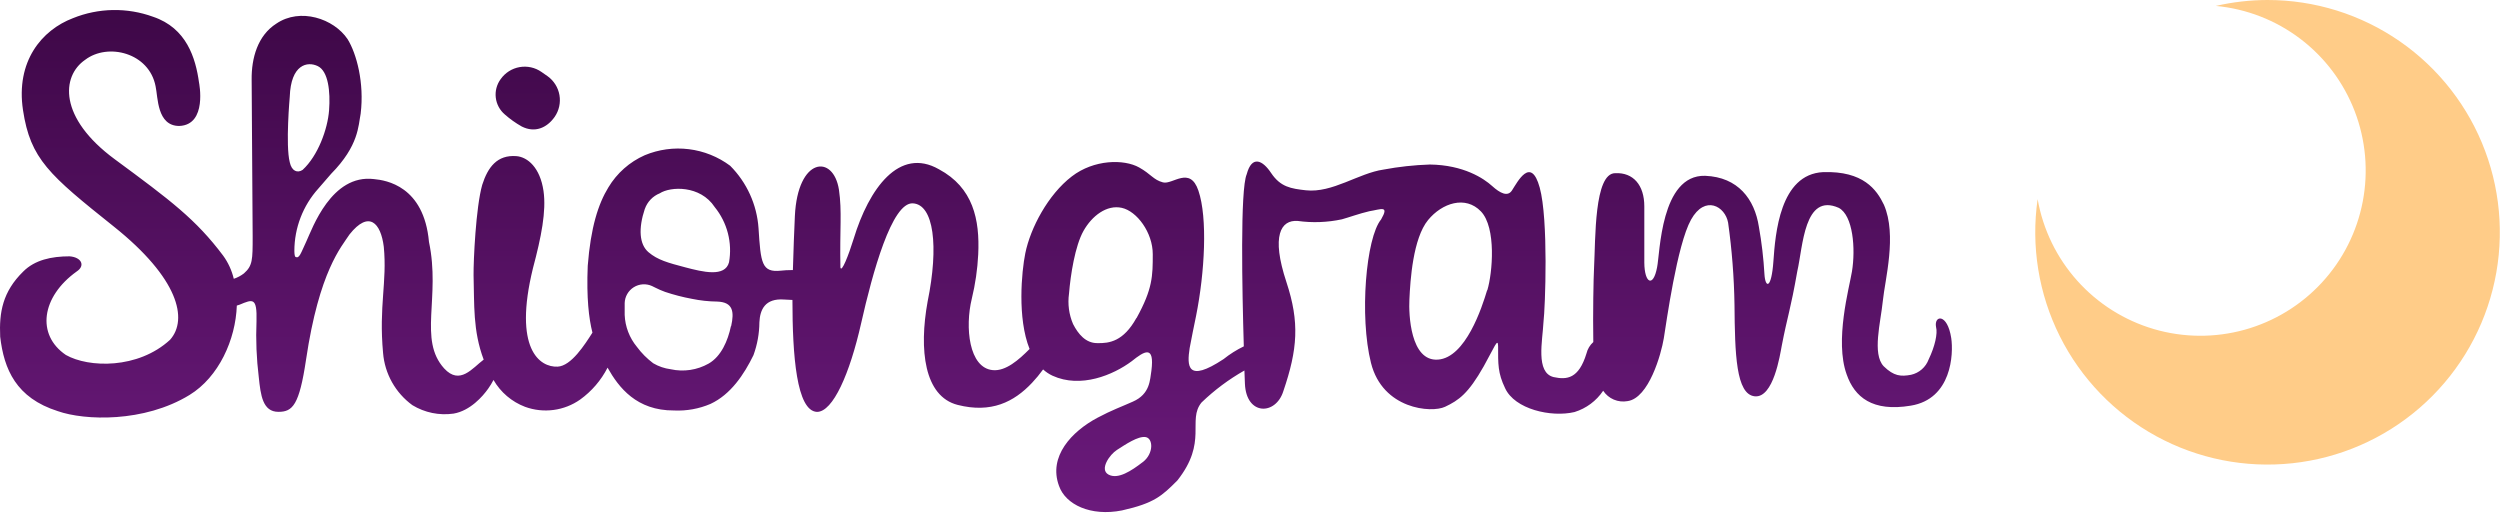
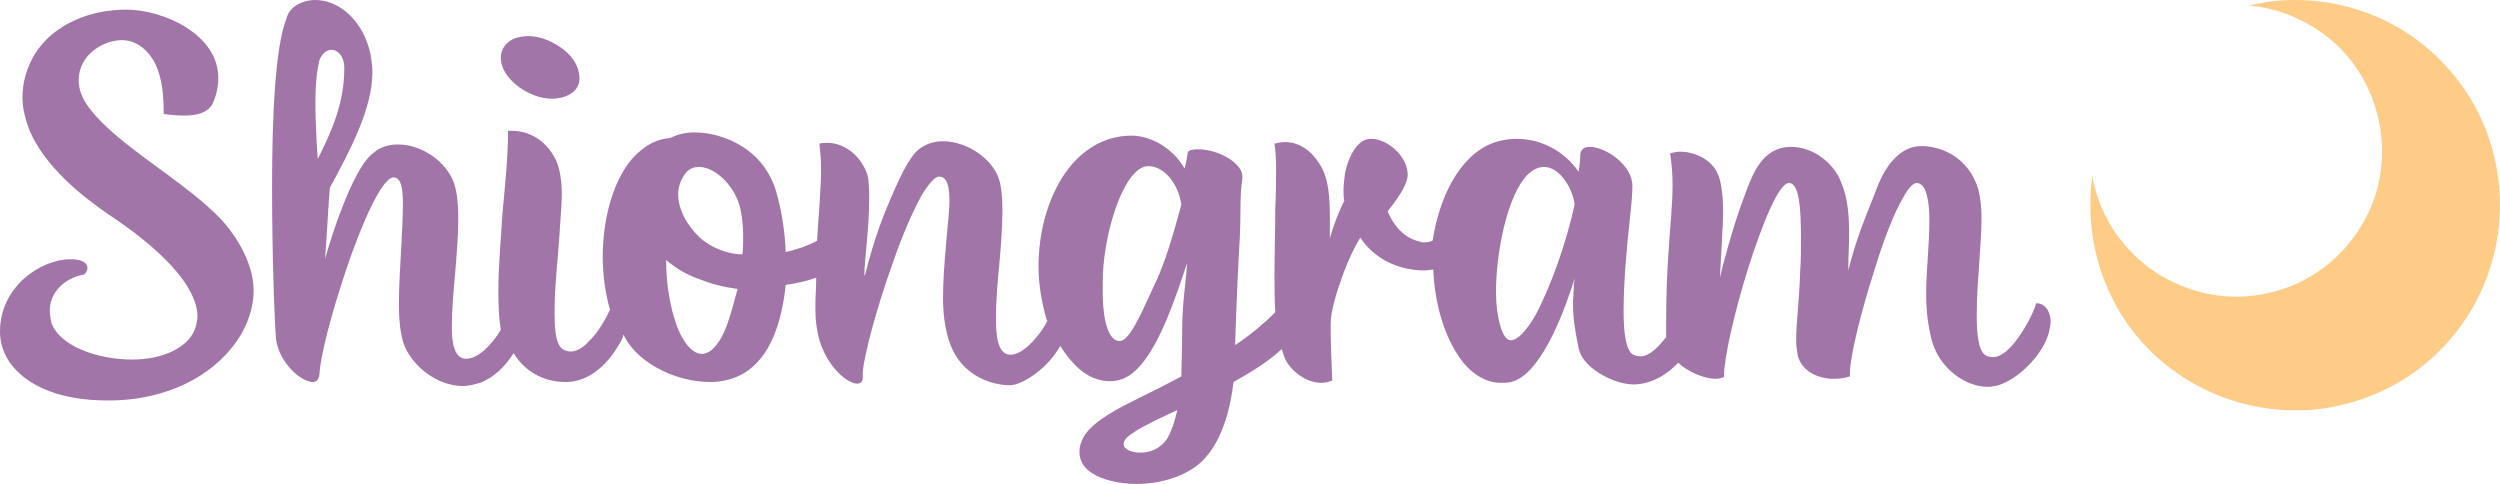
- <svg xmlns="http://www.w3.org/2000/svg" width="494" height="102" viewBox="0 0 494 102" fill="none">
-   <path d="M103.106 25C105.656 26.29 108.036 25.32 109.606 23.09C110.471 21.835 110.809 20.291 110.547 18.789C110.285 17.288 109.445 15.949 108.206 15.06L106.986 14.21C105.729 13.336 104.177 12.995 102.669 13.261C101.161 13.527 99.819 14.379 98.936 15.63C98.159 16.684 97.812 17.994 97.966 19.294C98.12 20.595 98.764 21.787 99.766 22.63C100.793 23.536 101.912 24.33 103.106 25Z" fill="url(#paint0_linear_708_325)" />
-   <path d="M385.566 66.82C384.806 61.82 382.116 62.28 382.566 64.63C382.906 65.88 382.346 68.45 381.106 71.01C380.827 71.77 380.361 72.448 379.751 72.981C379.141 73.514 378.407 73.885 377.616 74.06C375.616 74.43 374.236 74.35 372.216 72.37C369.906 69.93 371.626 63.68 372.046 59.47C372.466 55.26 374.876 46.47 372.266 40.47C370.836 37.47 368.186 33.76 360.266 34.01C351.686 34.42 350.806 46.24 350.426 51.62C350.036 57.17 348.826 56.98 348.656 54.2C348.478 51.054 348.11 47.922 347.556 44.82C346.706 39.32 343.426 35 336.946 34.74C328.116 34.49 328.026 50.14 327.436 52.84C326.686 56.84 324.956 56.03 324.916 51.91V40.78C324.916 36.57 322.726 34.05 319.166 34.22C314.986 34.22 315.286 47.22 314.986 52.88C314.876 54.81 314.736 62.08 314.836 67.59C314.166 68.188 313.695 68.976 313.486 69.85C311.956 74.85 309.616 75.08 306.986 74.51C303.396 73.62 304.816 67.3 304.986 63.71C305.346 60.71 305.986 43.35 304.246 37.06C302.506 30.77 299.876 35.92 298.766 37.63C297.916 38.94 296.426 38.19 294.826 36.74C293.226 35.29 289.236 32.59 282.536 32.51C279.462 32.61 276.4 32.944 273.376 33.51C268.446 34.22 263.286 38.18 258.036 37.6C255.086 37.27 253.036 36.96 251.176 34.19C249.506 31.67 247.376 30.6 246.346 34.44C245.046 37.44 245.446 57.37 245.776 68.44C244.352 69.127 243.011 69.972 241.776 70.96C234.526 75.75 234.536 72.31 235.076 68.78C235.176 68.1 236.206 63.08 236.346 62.41C238.056 53.86 238.646 43.06 236.806 37.67C235.126 32.72 231.706 36.54 229.806 36.04C227.906 35.54 227.446 34.4 225.096 33.09C222.096 31.41 216.166 31.49 211.786 34.86C207.106 38.44 203.606 45.06 202.596 50.06C201.866 53.68 200.996 62.86 203.446 68.96C201.296 71.13 198.726 73.37 196.196 73.14C191.436 72.72 190.656 64.64 192.026 59.03C192.724 56.156 193.149 53.223 193.296 50.27C193.626 43.37 192.296 37.07 185.536 33.45C177.686 28.97 171.706 37.24 168.676 47.21C167.676 50.45 166.276 53.99 166.066 52.85C165.916 45.2 166.406 41.85 165.776 37.49C164.676 30.42 157.606 31.03 157.066 42.71C156.946 45.56 156.776 49.32 156.676 53.36C155.676 53.36 154.826 53.42 154.326 53.48C150.496 53.9 150.326 52 149.886 45.1C149.566 40.442 147.574 36.056 144.276 32.75C141.886 30.971 139.074 29.844 136.116 29.479C133.159 29.114 130.157 29.525 127.406 30.67C124.41 31.996 121.898 34.218 120.216 37.03C118.216 40.29 116.726 44.92 116.136 52.53C115.876 58.9 116.356 62.92 117.066 65.73C115.566 68.08 112.886 72.32 110.186 72.45C106.656 72.61 101.396 68.97 105.316 52.98C106.946 46.86 107.976 41.74 107.396 37.73C106.726 33.13 104.266 31.02 102.026 30.85C98.246 30.57 96.406 33.02 95.286 36.53C94.026 40.97 93.546 51.53 93.576 54.38C93.746 60.14 93.416 65.32 95.576 71.06C93.366 72.71 90.876 76.19 87.766 72.8C82.626 67.12 87.086 58.8 84.766 47.8C83.766 36.73 76.256 35.61 73.906 35.39C65.486 34.34 61.696 45.21 60.556 47.65C59.416 50.09 59.166 51.12 58.406 50.78C58.246 50.71 58.176 50.26 58.166 49.59C58.169 45.035 59.857 40.643 62.906 37.26C63.966 36.05 64.956 34.92 65.436 34.34C70.916 28.78 70.796 24.83 71.266 22.47C72.016 16.37 70.456 10.6 68.686 7.74C65.956 3.66 59.306 1.47 54.616 4.66C50.886 7.03 49.676 11.52 49.726 15.75C49.726 15.75 49.926 44.61 49.926 46.75C49.926 51.34 49.926 52.51 48.196 54.03C47.594 54.493 46.918 54.852 46.196 55.09C45.806 53.448 45.095 51.898 44.106 50.53C38.716 43.35 33.776 39.65 22.666 31.46C11.556 23.27 12.106 15.06 16.826 11.82C21.316 8.4 29.486 10.42 30.746 17.06C31.226 19.2 30.996 24.89 35.426 24.89C41.036 24.67 39.326 16.31 39.326 16.31C38.656 11.48 36.886 5.54 30.236 3.31C25.11 1.445 19.474 1.545 14.416 3.59C8.246 5.94 3.086 12.12 4.546 21.77C6.006 31.42 9.706 34.56 22.496 44.77C35.286 54.98 37.196 63.1 33.606 67.14C27.266 72.97 17.506 72.69 13.016 70.14C7.126 66.14 8.186 58.64 15.146 53.65C16.886 52.52 16.146 50.84 13.756 50.65C10.156 50.65 6.866 51.37 4.596 53.65C0.506 57.65 -0.184 61.73 0.036 66.54C0.786 72.95 3.166 78.63 11.446 81.25C16.716 83.1 28.446 83.55 37.446 78.05C43.226 74.51 46.566 67.12 46.796 60.38C46.986 60.31 47.146 60.29 47.336 60.21C49.966 59.11 50.806 58.73 50.686 63.44C50.532 67.149 50.683 70.865 51.136 74.55C51.506 78.08 51.896 81.38 55.016 81.38C57.826 81.38 59.136 80.06 60.476 71.06C63.086 53.51 67.476 48.77 69.066 46.32C72.906 41.49 75.246 44.04 75.836 48.76C76.516 55.76 74.836 60.44 75.696 69.76C75.864 71.792 76.468 73.764 77.467 75.542C78.467 77.319 79.837 78.86 81.486 80.06C83.921 81.542 86.795 82.132 89.616 81.73C92.896 81.18 95.396 78.32 96.466 76.8C96.856 76.252 97.207 75.677 97.516 75.08C98.922 77.516 101.126 79.392 103.756 80.39C105.553 81.046 107.482 81.257 109.378 81.007C111.274 80.756 113.082 80.05 114.646 78.95C116.922 77.307 118.776 75.148 120.056 72.65C122.266 76.58 125.786 81.14 133.176 81.11C135.65 81.23 138.119 80.786 140.396 79.81C144.396 77.95 147.026 73.99 148.886 70.18C149.643 68.099 150.039 65.904 150.056 63.69C150.176 61.2 151.156 58.89 154.986 59.19L156.586 59.27C156.586 70.22 157.396 81.21 161.436 81.39C164.596 81.39 167.916 73.84 170.166 63.86C172.416 53.88 176.226 39.96 180.376 40.18C184.526 40.4 185.536 48.65 183.296 59.59C181.566 69.11 182.616 78.33 189.236 80.01C195.856 81.69 200.346 79.45 203.936 75.64C204.72 74.809 205.448 73.927 206.116 73C206.67 73.505 207.297 73.924 207.976 74.24C213.556 76.79 219.976 74.1 223.636 71.37C226.126 69.37 228.176 68.09 227.516 73.26C227.216 75 227.316 77.85 223.836 79.37C221.616 80.37 219.746 81.01 216.836 82.56C211.766 85.27 207.116 90.19 209.256 96C210.536 99.71 215.536 102.09 221.706 100.86C228.126 99.42 229.616 97.97 232.646 94.94C238.706 87.28 234.556 83.07 237.416 79.54C239.967 77.083 242.816 74.957 245.896 73.21C245.956 74.84 245.996 75.81 245.996 75.81C246.246 82.17 252.106 82.1 253.596 77.27C256.406 69.03 256.826 63.7 254.196 55.74C251.146 46.53 253.096 43.41 256.436 43.66C259.336 44.058 262.283 43.95 265.146 43.34C266.496 42.97 268.636 42.19 270.576 41.74C272.856 41.38 274.576 40.47 272.906 43.36C269.906 46.98 268.606 62.54 270.906 71.71C273.206 80.88 282.846 81.66 285.546 80.38C288.246 79.1 290.126 77.79 293.186 72.38C295.276 68.65 295.986 66.63 296.026 68.38C296.026 71.97 295.956 73.68 297.406 76.7C299.296 80.85 306.476 82.52 311.126 81.42C313.439 80.706 315.437 79.22 316.786 77.21C317.3 77.987 318.031 78.595 318.888 78.959C319.745 79.324 320.69 79.428 321.606 79.26C325.816 78.67 328.256 69.96 328.766 66.85C329.276 63.74 331.376 48.38 334.146 43.41C336.916 38.44 340.906 40.78 341.476 44.01C342.23 49.376 342.65 54.782 342.736 60.2C342.816 69.96 343.026 77.93 346.736 78.31C350.446 78.69 351.736 70.1 352.076 68.31C353.206 62.43 353.796 61.31 355.146 53.6C356.276 48.71 356.476 38.04 363.336 41.07C366.176 42.56 366.686 49.16 365.946 53.65C365.416 56.87 362.496 67.32 364.896 73.97C366.456 78.47 369.986 81.42 377.556 80.16C385.666 78.85 386.026 69.93 385.566 66.82ZM57.256 32.06C56.396 28.71 57.256 19.13 57.256 19.13C57.466 12.72 60.746 12.06 62.806 13.07C64.866 14.08 65.306 18.07 65.026 21.8C64.746 25.53 62.816 30.8 59.796 33.57C58.776 34.25 57.636 33.83 57.256 32.06ZM127.426 41.27C127.67 40.578 128.058 39.947 128.565 39.417C129.072 38.888 129.686 38.473 130.366 38.2C132.466 36.83 138.366 36.55 141.236 40.93C142.459 42.439 143.344 44.193 143.83 46.074C144.317 47.954 144.394 49.917 144.056 51.83C143.266 54.83 138.846 53.73 135.426 52.83C132.006 51.93 129.936 51.37 128.136 49.83C126.336 48.29 126.106 45.19 127.426 41.24V41.27ZM144.426 64.47C143.836 67.32 142.506 70.42 140.036 71.84C137.755 73.131 135.075 73.53 132.516 72.96C131.302 72.802 130.132 72.401 129.076 71.78C127.847 70.859 126.759 69.765 125.846 68.53C124.377 66.75 123.53 64.537 123.436 62.23C123.436 61.31 123.436 60.54 123.436 59.88C123.456 59.251 123.63 58.636 123.944 58.091C124.258 57.546 124.702 57.086 125.236 56.754C125.771 56.421 126.379 56.226 127.007 56.185C127.635 56.144 128.263 56.259 128.836 56.52L129.426 56.81C130.074 57.142 130.742 57.432 131.426 57.68C133.159 58.259 134.93 58.717 136.726 59.05C138.372 59.391 140.046 59.572 141.726 59.59C144.866 59.7 145.106 61.6 144.476 64.44L144.426 64.47ZM225.766 91.34C223.586 93.02 220.916 94.79 219.046 93.78C217.176 92.77 219.306 89.78 220.716 88.9C222.406 87.82 224.896 86.12 226.386 86.37C227.876 86.62 228.006 89.63 225.816 91.31L225.766 91.34ZM224.536 62.87C221.996 67.43 219.246 67.87 216.806 67.8C214.546 67.8 213.066 66.04 212.036 64.03C211.226 62.141 210.95 60.066 211.236 58.03C211.536 54.32 212.426 48.6 214.096 45.63C215.766 42.66 218.686 40.41 221.666 41.07C224.646 41.73 227.786 45.94 227.786 50.23C227.786 54.52 227.776 57.06 224.586 62.84L224.536 62.87ZM293.846 57.38C292.846 60.72 289.616 70.67 284.146 71.06C278.676 71.45 278.346 62.06 278.496 59.22C278.666 55.35 279.206 47.11 282.186 43.48C284.956 40.11 289.576 38.58 292.636 41.78C295.696 44.98 294.926 53.94 293.896 57.35L293.846 57.38Z" fill="url(#paint1_linear_708_325)" />
-   <path d="M448.036 9.97333e-06C444.607 0.011 441.189 0.403 437.846 1.17C443.908 1.738 449.69 3.988 454.54 7.667C459.39 11.346 463.116 16.308 465.296 21.992C467.476 27.676 468.024 33.856 466.878 39.835C465.732 45.814 462.938 51.354 458.811 55.829C454.684 60.304 449.388 63.537 443.521 65.162C437.654 66.788 431.45 66.741 425.608 65.027C419.767 63.313 414.52 60.001 410.461 55.464C406.402 50.927 403.692 45.346 402.636 39.35C401.301 48.614 402.829 58.064 407.016 66.435C411.204 74.806 417.85 81.696 426.064 86.183C434.278 90.669 443.667 92.537 452.973 91.537C462.279 90.537 471.057 86.715 478.129 80.585C485.202 74.455 490.232 66.309 492.544 57.24C494.856 48.17 494.341 38.611 491.066 29.843C487.792 21.074 481.915 13.517 474.224 8.183C466.534 2.849 457.396 -0.006 448.036 9.97333e-06Z" fill="#FFCC88" />
-   <defs>
-     <linearGradient id="paint0_linear_708_325" x1="247.549" y1="101.203" x2="247.549" y2="-0.266" gradientUnits="userSpaceOnUse">
-       <stop stop-color="#6B1A7C" />
-       <stop offset="1" stop-color="#3D0746" />
-     </linearGradient>
-     <linearGradient id="paint1_linear_708_325" x1="246.981" y1="101.17" x2="246.981" y2="0.041" gradientUnits="userSpaceOnUse">
-       <stop stop-color="#6B1A7C" />
-       <stop offset="1" stop-color="#3D0746" />
-     </linearGradient>
-   </defs>
+ <svg xmlns="http://www.w3.org/2000/svg" version="1.1" id="Layer_1" x="0px" y="0px" viewBox="0 0 311.5 60.3" style="enable-background:new 0 0 311.5 60.3;" xml:space="preserve">
+   <style type="text/css">
+ 	.st0{fill:#A175A8;}
+ 	.st1{fill:#FFCC88;}
+ </style>
+   <path class="st0" d="M27.7,27.5c2.4,2.7,3.9,5.9,3.9,8.7c0,2.3-0.9,4.9-2.7,7.1c-3.6,4.5-9.5,6.6-15.3,6.6c-1.6,0-3.2-0.1-4.7-0.4  c-5.3-1-8.9-4.1-8.9-8.2c0-5.6,5.1-9,8.8-9c1.5,0,2.1,0.5,2.1,1.1c0,0.2-0.1,0.5-0.4,0.8c-2.4,0.4-4.3,2.2-4.3,4.5  c0,0.5,0.1,1,0.2,1.5c1,2.9,5.7,4.6,10.1,4.6c3.6,0,7.1-1.4,7.9-4.1c0.1-0.4,0.2-0.9,0.2-1.3c0-1-0.3-1.9-0.8-2.9  c-1.8-3.6-6.5-7.3-10.3-9.8c-3.5-2.4-7.9-6-9.8-10.4c-0.5-1.3-0.9-2.7-0.9-4.2c0-1.8,0.5-3.6,1.5-5.3c2.4-3.9,7.1-5.6,11.4-5.6  c4.7,0,11.5,3.1,11.5,8.5c0,1-0.2,2.1-0.7,3.2c-0.6,1.2-2.1,1.5-3.5,1.5c-1,0-1.9-0.1-2.6-0.2c0-1.7-0.1-3.7-0.7-5.4  C19.1,7,17.5,5,15.2,5s-5.4,1.8-5.4,5c0,1.1,0.4,2.1,1,3C14.1,17.9,23.1,22.5,27.7,27.5z M68.8,12.3c1.6,0,3.4-0.8,3.4-2.5  s-1.1-3.1-2.5-4c-1.2-0.8-2.6-1.3-3.8-1.3c-1.4,0-2.4,0.4-3,1.2c-0.3,0.4-0.5,0.9-0.5,1.5c0,0.9,0.4,1.8,1.2,2.7  C64.9,11.3,66.9,12.3,68.8,12.3L68.8,12.3z M255.5,40.1c0,0.4-0.1,0.8-0.2,1.3c-0.8,3-4,5.9-6.3,6.6c-0.4,0.1-0.9,0.2-1.3,0.2  c-2.9,0-6.1-2.4-7-5.8c-0.5-1.9-0.7-3.8-0.7-5.8c0-3,0.4-5.9,0.4-9.2c0-0.5,0-1.8-0.3-3c-0.2-0.9-0.6-1.6-1.3-1.6  c-0.4,0-1,0.6-1.6,1.7c-1.2,2-2.5,5.4-3.6,9c-1.7,5.3-3.1,10.9-3.1,13v0.4c-0.6,0.2-1.3,0.3-2,0.3c-1.9,0-4-0.9-4.5-2.9  c-0.1-0.6-0.2-1.2-0.2-1.9c0-2.1,0.4-5,0.5-8.6c0.1-1.3,0.1-2.8,0.1-4.1c0-3.7-0.2-6.9-1.5-6.9s-3.4,5.3-5.2,11  c-1.6,5.2-2.9,10.8-2.9,13.2c-0.3,0.1-0.7,0.2-1,0.2c-1.4,0-3.4-0.8-4.7-2c-1.4,1.5-3.4,2.7-5.6,2.7c-1.5,0-3.5-0.8-4.8-1.8  c-1-0.7-1.8-1.7-2-2.7c-0.5-2.4-0.7-3.9-0.7-5.5c0-0.8,0.1-1.6,0.1-2.5c0-0.2,0.1-0.5,0.1-0.7c-0.9,2.9-3.8,11.5-7.6,12.8  c-0.5,0.2-1,0.2-1.6,0.2c-2.1,0-4.1-1.4-5.5-3.7c-1.6-2.5-2.7-6.2-2.9-10.1v-0.3c-0.4,0-0.8,0.1-1.1,0.1c-3.4,0-6.4-1.6-8-4.1  c-0.8,1.3-1.6,3-2.2,4.7c-0.8,2.2-1.5,4.5-1.5,6.1c0,2.5,0.1,4.6,0.2,7c-0.4,0.2-0.9,0.3-1.4,0.3c-1.9,0-4-1.6-4.6-3.3  c-0.1-0.3-0.2-0.6-0.3-0.9c-1.6,1.5-3.7,2.8-6,4.1c-0.4,3.4-1.4,7-3.4,9.3c-1.9,2.3-5.5,3.4-8.7,3.4c-2.2,0-7.1-0.7-7.1-4  c0-0.7,0.2-1.3,0.6-2c1.3-2,4.4-3.5,7.2-4.9c1.9-0.9,4.9-2.5,4.9-2.5c0-1.2,0.1-3,0.1-6.2c0-2.9,0.6-6.7,0.6-7.9  c-1.5,4.6-3.3,9.7-5.6,12.5c-1,1.2-2.2,2.2-4,2.2c-1.3,0-2.7-0.5-3.9-1.6c-0.8-0.7-1.6-1.7-2.3-2.8c-0.7,1.3-1.8,2.5-3,3.4  c-1.2,0.9-2.4,1.5-3.3,1.5c-1.7,0-6.1-0.8-7.6-5.7c-0.5-1.6-0.7-3.4-0.7-5.2c0-2.2,0.2-4.6,0.4-6.9c0.1-1.6,0.4-3.6,0.4-5.2  c0-1.8-0.3-3-1.3-3c-0.5,0-1.3,0.9-2.2,2.4c-1.1,2-2.4,5-3.5,8.2c-2.1,5.8-3.8,12.2-3.8,14V47c0,0.6-0.3,0.8-0.7,0.8  c-1.4,0-4.4-2.7-5-6.8c-0.2-1-0.2-2.1-0.2-3.1c0-0.9,0.1-2,0.1-3.3c-1.1,0.4-2.4,0.7-3.8,0.9c-0.5,4.7-1.9,9-5.2,11  c-1.2,0.7-2.7,1.1-4.2,1.1c-4.1,0-8.8-2.2-10.6-5.5c-0.1-0.1-0.1-0.3-0.2-0.4c-0.1,0.4-0.3,0.8-0.5,1.1c-1.7,3-4.1,4.8-6.7,4.8  c-3.1,0-5.3-1.6-6.5-3.6c-1,1.6-2.5,3.1-4.2,3.7c-0.7,0.2-1.4,0.4-2.1,0.4c-3.2,0-6.2-2.4-7.3-5c-0.5-1.3-0.7-3.2-0.7-5.2  c0-2.4,0.2-5,0.3-7.2c0.1-1.9,0.2-3.8,0.2-5.3c0-1.9-0.2-3.3-1.2-3.3c-1.4,0.1-3.9,5.6-5.9,11.6c-1.9,5.7-3.2,10.7-3.3,13  c-0.1,0.6-0.4,0.9-0.8,0.9c-1.5,0-4.2-2.4-4.6-5.3c-0.2-2.2-0.5-10.6-0.5-19c0-9,0.4-17.5,1.8-21C36,0.9,37.6,0,39.3,0  c2.9,0,6,2.5,6.9,6.9c0.1,0.7,0.2,1.4,0.2,2.1c0,4.5-2.7,9.6-5.3,14.4c-0.2,2.2-0.3,5-0.6,8.9c0.3-1.2,3.3-11.4,6.1-13.3  c0.8-0.7,1.9-1,3-1c3,0,6.1,2.2,7,4.9c0.4,1.3,0.5,2.7,0.5,4.4c0,2.1-0.2,4.5-0.4,6.9c-0.2,2.1-0.4,4.5-0.4,6.5c0,1.8,0.2,4,1.8,4  c1.4,0,3.1-1.6,4.3-3.6c-0.3-1.9-0.3-3.4-0.3-5c0-2.9,0.3-6.1,0.5-9.4c0.3-3.4,0.7-6.9,0.7-10.4h0.5c1.7,0,4.1,0.8,5.5,3.7  c0.5,1.2,0.7,2.6,0.7,4.2s-0.2,3.3-0.3,5.2c-0.2,3.1-0.6,6.2-0.6,9.5c0,1.8,0.1,3.5,0.7,4.3c0.3,0.4,0.8,0.6,1.4,0.6  s1.5-0.5,2.1-1.2c1.2-1.1,2.2-2.9,2.7-4c-0.6-2.2-0.9-4.4-0.9-6.6c0-5.6,1.8-11,4.8-13.3c1.2-1,2.4-1.4,3.6-1.5c1-0.5,2-0.7,3.1-0.7  c1.3,0,2.7,0.3,4,0.8c3,1.2,5,3.3,6,6.2c0.7,2.3,1.2,5.1,1.3,7.9c1.4-0.3,2.8-0.8,3.9-1.4c0.2-3.2,0.5-6.4,0.5-8.9  c0-1.3-0.1-2.3-0.2-3.2c0.3-0.1,0.7-0.1,1-0.1c1.8,0,3.8,1.2,4.8,3.5c0.4,0.8,0.4,2.2,0.4,3.8c0,3.3-0.6,7.2-0.6,9.3  c0-0.1,0.1-0.1,0.1-0.2c0.3-1.2,1.3-5.1,2.9-8.8c1.3-3.1,2.6-5.9,3.8-6.8c0.9-0.7,1.9-1,3-1c3,0,6.2,2.2,7,4.8  c0.3,1,0.4,2.4,0.4,3.8c0,2.2-0.2,4.7-0.4,6.9c-0.1,1-0.4,3.9-0.4,6.5c0,1.9,0.1,4.6,1.8,4.6c0.7,0,1.4-0.4,2.1-1  c0.9-0.8,1.9-2,2.5-3.2c0-0.1-0.1-0.1-0.1-0.2c-0.6-2.1-1-4.3-1-6.6c0-4,1-7.9,2.9-11c2-3.2,5-5.3,8.7-5.3c2.1,0,5,1.3,6.6,4.1  c0.2-0.7,0.3-1.4,0.4-2c0.1-0.3,0.6-0.4,1.3-0.4c1.8,0,4.4,1,5.3,2.6c0.2,0.4,0.2,0.7,0.2,1.1c-0.4,2.5-0.1,4.4-0.4,8.7  c-0.2,3.3-0.5,11.3-0.5,12c1.2-0.8,2.4-1.7,3.5-2.7c0.5-0.4,1-0.9,1.5-1.4c-0.1-1.6-0.1-3.2-0.1-4.8c0-2.5,0.1-5.8,0.1-8.2  c0.1-1.9,0.1-3.7,0.1-5.1c0-1.3-0.1-2.2-0.2-2.9c0.4-0.1,0.8-0.2,1.3-0.2c1.8,0,3.3,1.1,4.3,2.7c1.2,1.8,1.3,4.3,1.3,6.9v2.4  c0.5-1.8,1.2-3.5,1.8-4.7c-0.1-0.4-0.1-0.9-0.1-1.3c0-0.6,0.1-1.4,0.2-2.2c0.4-1.8,1.1-3.1,2-3.8c0.4-0.3,0.8-0.4,1.3-0.4  c1.9,0,4.5,2.1,4.5,4.5c0,1.6-2.5,4.5-2.5,4.5s1.1,3.2,4,3.8c0.2,0.1,0.4,0.1,0.6,0.1c0.4,0,0.7-0.1,1-0.2  c0.8-5.2,3.2-10.4,7.3-12.1c1-0.4,2.1-0.6,3.2-0.6c3,0,5.9,1.5,7.7,4.1c0.1-0.7,0.2-1.3,0.2-2.2c0.1-0.6,0.5-0.9,1.2-0.9  c1.9,0,5.3,2.2,5.3,4.9c0,0.6-0.1,2.1-0.3,3.9c-0.4,3.5-0.8,8.1-0.8,11.6c0,2.9,0.3,5,1.2,5.5c0.3,0.1,0.5,0.2,0.9,0.2  c1.1,0,2.2-1.1,3.2-2.4c0-0.6,0-1.3,0-1.9c0-2.7,0.1-6.1,0.3-8.7c0.2-3.3,0.5-5.8,0.5-8.4c0-1.3-0.1-2.5-0.3-3.9  c0.4-0.1,0.8-0.2,1.2-0.2c1.8,0,3.9,0.9,4.7,2.7c0.4,0.8,0.7,2.5,0.7,4.8c0,0.5,0,1.2-0.4,8.2c0.2-0.9,1.5-6.1,3.1-10.3  c1-2.7,2.2-6,5.8-6c2.7,0,5.3,2,6.2,4.4c0.9,2.1,1,4.4,1,6.6c0,1.3-0.1,2.6-0.1,4.4c1-4.1,2.3-7,3.5-10.1c1-2.8,2.9-5.4,5.6-5.4  c2.5,0,5.9,1.4,7.1,5.4c0.3,1.2,0.4,2.4,0.4,3.7c0,1.8-0.2,3.8-0.3,5.8c-0.1,1.2-0.3,3.8-0.3,6.2c0,2.2,0.2,4.3,1,4.9  c0.3,0.2,0.6,0.3,1,0.3c0.9,0,1.8-0.7,2.7-1.8c1.3-1.6,2.4-3.8,2.7-4.9C254.6,37.7,255.5,38.6,255.5,40.1L255.5,40.1z M39.6,19.8  c1.8-3.6,3.3-7,3.3-11.3c0-1.6-0.9-2.3-1.6-2.3c-0.6,0-1.2,0.5-1.5,1.3c-0.2,0.9-0.5,2.3-0.5,5.4C39.3,16.1,39.6,19.9,39.6,19.8z   M91.9,36c-1.6-0.2-3.2-0.6-4.7-1.2c-1.5-0.5-2.9-1.3-4.2-2.4c0,2.7,0.4,5.2,1,7.2c0.8,2.7,2.1,4.5,3.5,4.5c0.2,0,0.5-0.1,0.7-0.2  c0.7-0.3,1.5-1.3,2.1-2.7C90.9,39.8,91.4,37.9,91.9,36z M92.6,29.6c0-1.7-0.2-3.5-0.7-4.7c-1-2.4-3.1-4.1-4.8-4.1  c-0.6,0-1.2,0.2-1.6,0.7c-0.6,0.7-1,1.7-1,2.7c0,1.8,1,3.8,2.7,5.4c1.4,1.3,3.6,2.1,5.3,2.1C92.6,31,92.6,30.3,92.6,29.6z   M147.2,25.5c-0.4-2.7-2.2-4.8-4.1-4.8c-2.7,0-4.9,6.4-5.5,11.4c-0.2,1.4-0.2,2.8-0.2,4.2c0,4.2,0.9,6.2,2.1,6.2  c1.2,0,2.6-3.2,4.2-6.7C145.2,32.8,146.2,29.1,147.2,25.5z M146.7,51.1c-0.9,0.4-4.6,2.1-5.6,2.9c-0.4,0.2-1.1,0.8-1.1,1.3  c0,0.7,1,1.1,2.1,1.1c1.2,0,2.5-0.5,3.3-1.7C146.1,53.5,146.4,52.3,146.7,51.1z M196.2,25.5c-0.2-1.9-1.8-4.7-3.8-4.7  c-0.7,0-1.4,0.3-2.1,1c-2.5,2.6-3.9,9.6-3.9,14.6c0,3.1,0.8,6,1.8,6c0.9,0,2-1.2,3.1-3.1C193.1,36,195.1,30.5,196.2,25.5L196.2,25.5  z" />
+   <path class="st1" d="M286,0c-1.9,0-3.8,0.2-5.7,0.7c3.4,0.3,6.6,1.6,9.3,3.6c2.7,2,4.8,4.8,6,8c1.2,3.2,1.5,6.6,0.9,9.9  c-0.6,3.3-2.2,6.4-4.5,8.9c-2.3,2.5-5.2,4.3-8.5,5.2c-3.3,0.9-6.7,0.9-10-0.1c-3.3-1-6.2-2.8-8.4-5.3c-2.3-2.5-3.8-5.6-4.4-9  c-0.7,5.2,0.1,10.4,2.4,15.1c2.3,4.7,6,8.5,10.6,11c4.6,2.5,9.8,3.5,15,3c5.2-0.6,10.1-2.7,14-6.1c3.9-3.4,6.7-7.9,8-13  s1-10.4-0.8-15.3c-1.8-4.9-5.1-9.1-9.4-12.1C296.3,1.6,291.2,0,286,0z" />
</svg>
